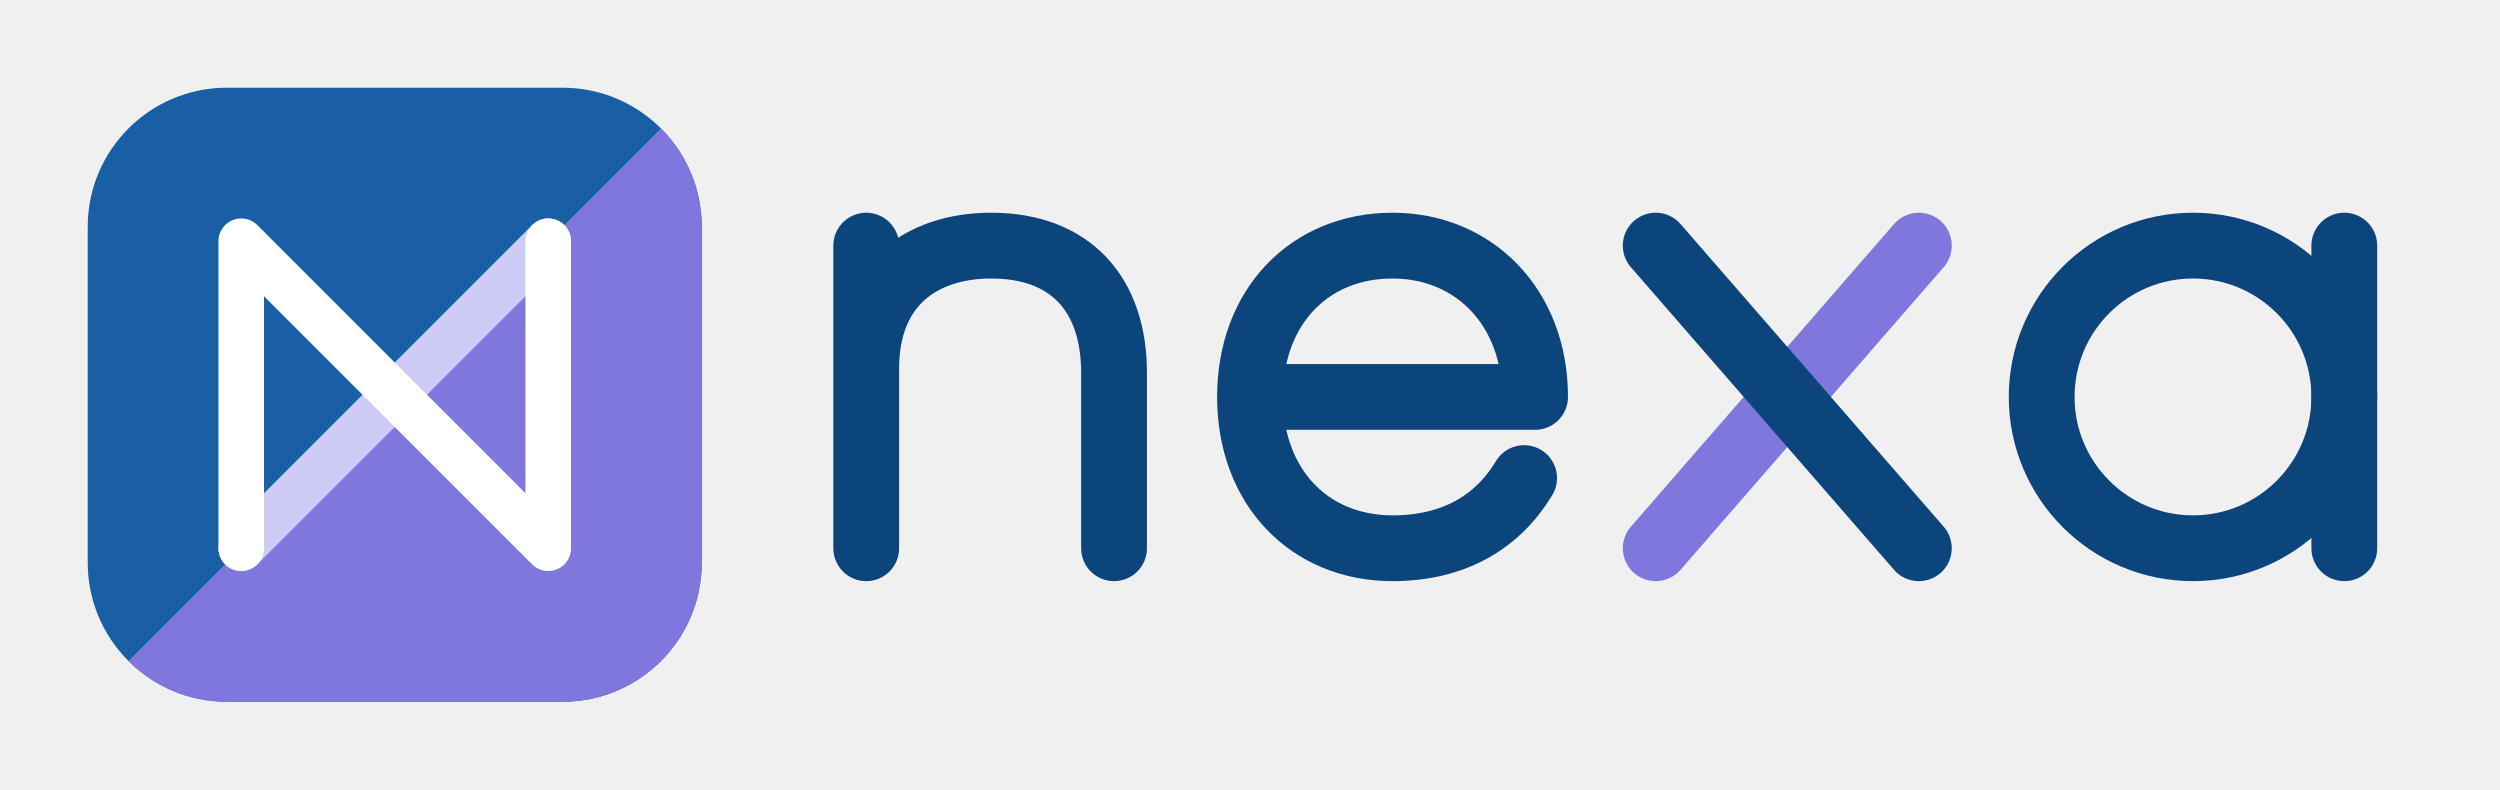
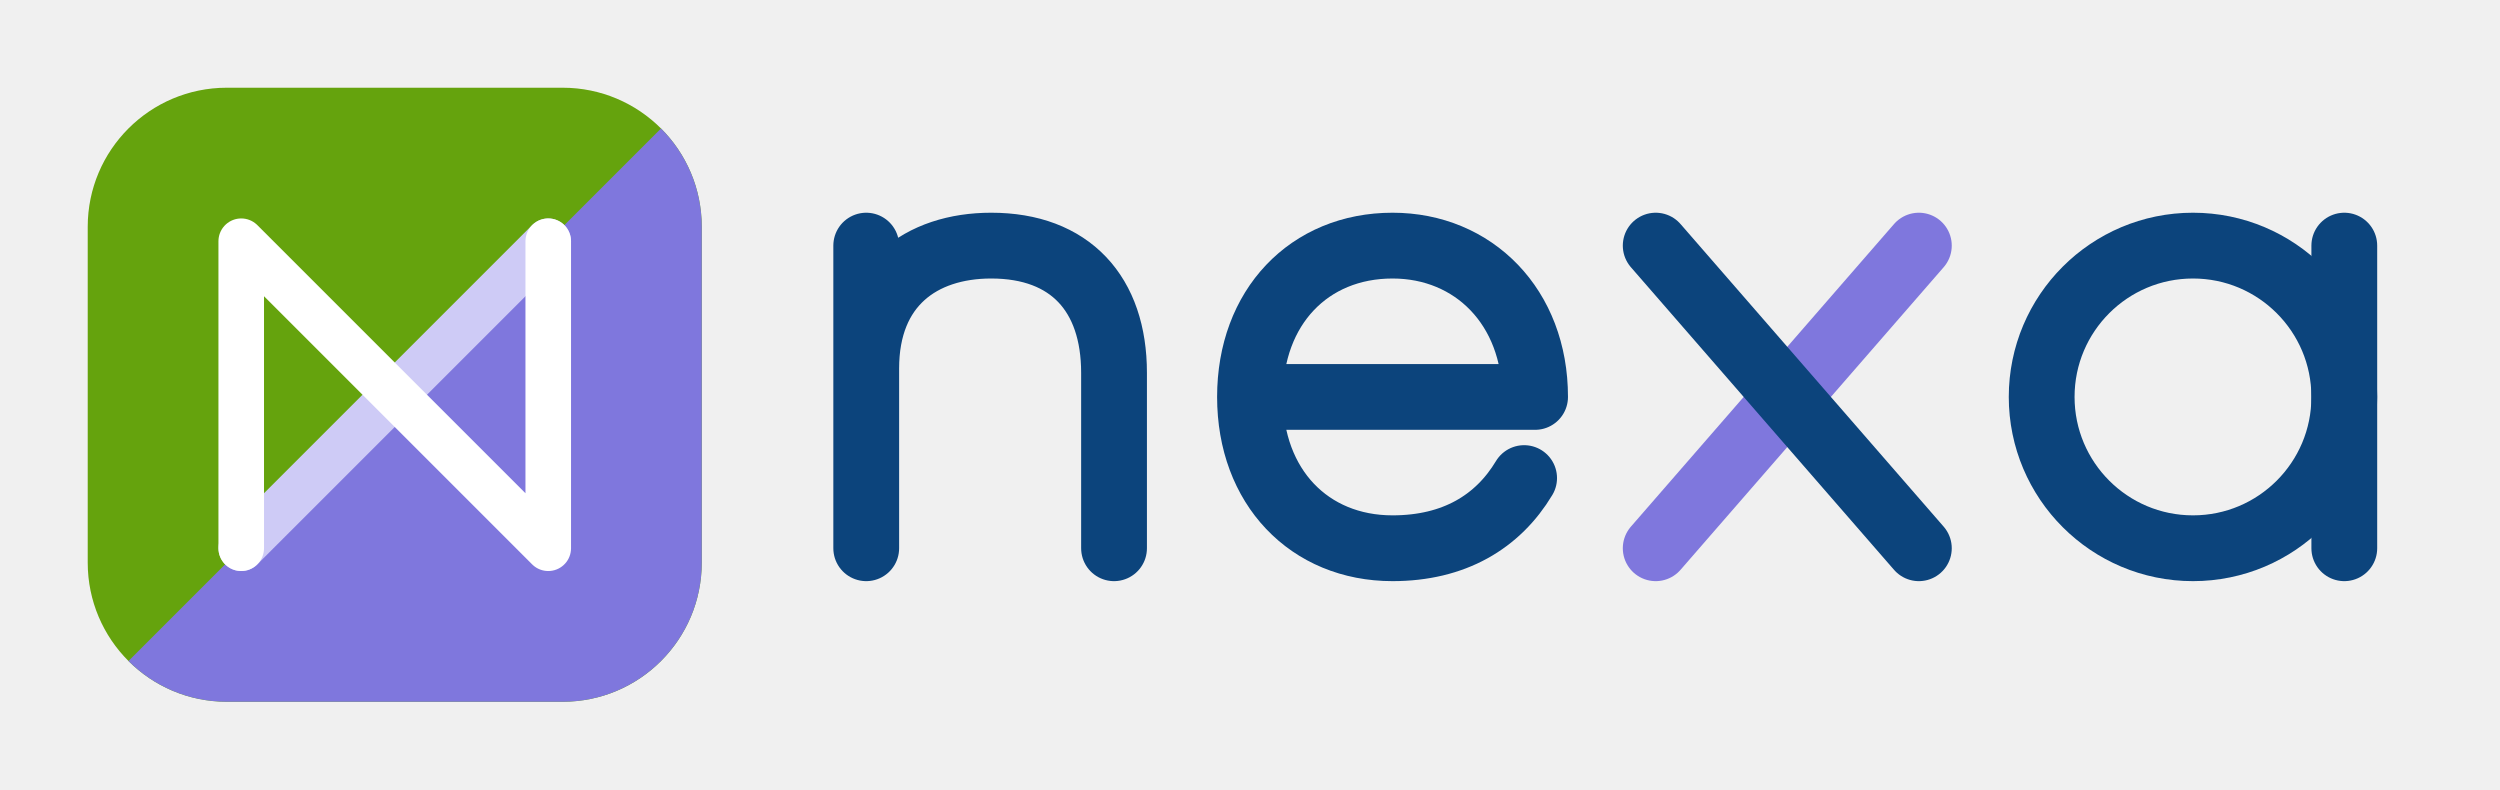
<svg xmlns="http://www.w3.org/2000/svg" width="1140" height="360" viewBox="0 0 1140 360" role="img" aria-label="Nexa">
  <defs>
    <clipPath id="tile">
      <rect width="512" height="512" rx="116" />
    </clipPath>
  </defs>
  <g transform="translate(40,40) scale(0.546875)">
-     <rect width="512" height="512" rx="116" fill="#185FA5" />
+     <rect width="512" height="512" rx="116" fill="#65A30D" />
    <polygon points="512,0 512,512 0,512" fill="#7F77DD" clip-path="url(#tile)" />
    <line x1="128" y1="384" x2="384" y2="128" stroke="#CECBF6" stroke-width="38" stroke-linecap="round" />
    <polyline points="128,384 128,128 384,384 384,128" fill="none" stroke="#FFFFFF" stroke-width="38" stroke-linecap="round" stroke-linejoin="round" />
  </g>
  <g fill="none" stroke-width="30" stroke-linecap="round" stroke-linejoin="round">
    <path stroke="#0C447C" d="M395 250 V112 M395 168 C395 130 420 112 452 112 C488 112 508 134 508 170 V250" />
    <path stroke="#0C447C" d="M570 181 H700 C700 140 672 112 635 112 C597 112 570 140 570 181 C570 222 597 250 635 250 C663 250 683 238 695 218" />
    <path stroke="#7F77DD" d="M875 112 L755 250" />
    <path stroke="#0C447C" d="M755 112 L875 250" />
    <circle cx="1000" cy="181" r="69" stroke="#0C447C" />
    <path stroke="#0C447C" d="M1069 112 V250" />
  </g>
</svg>
